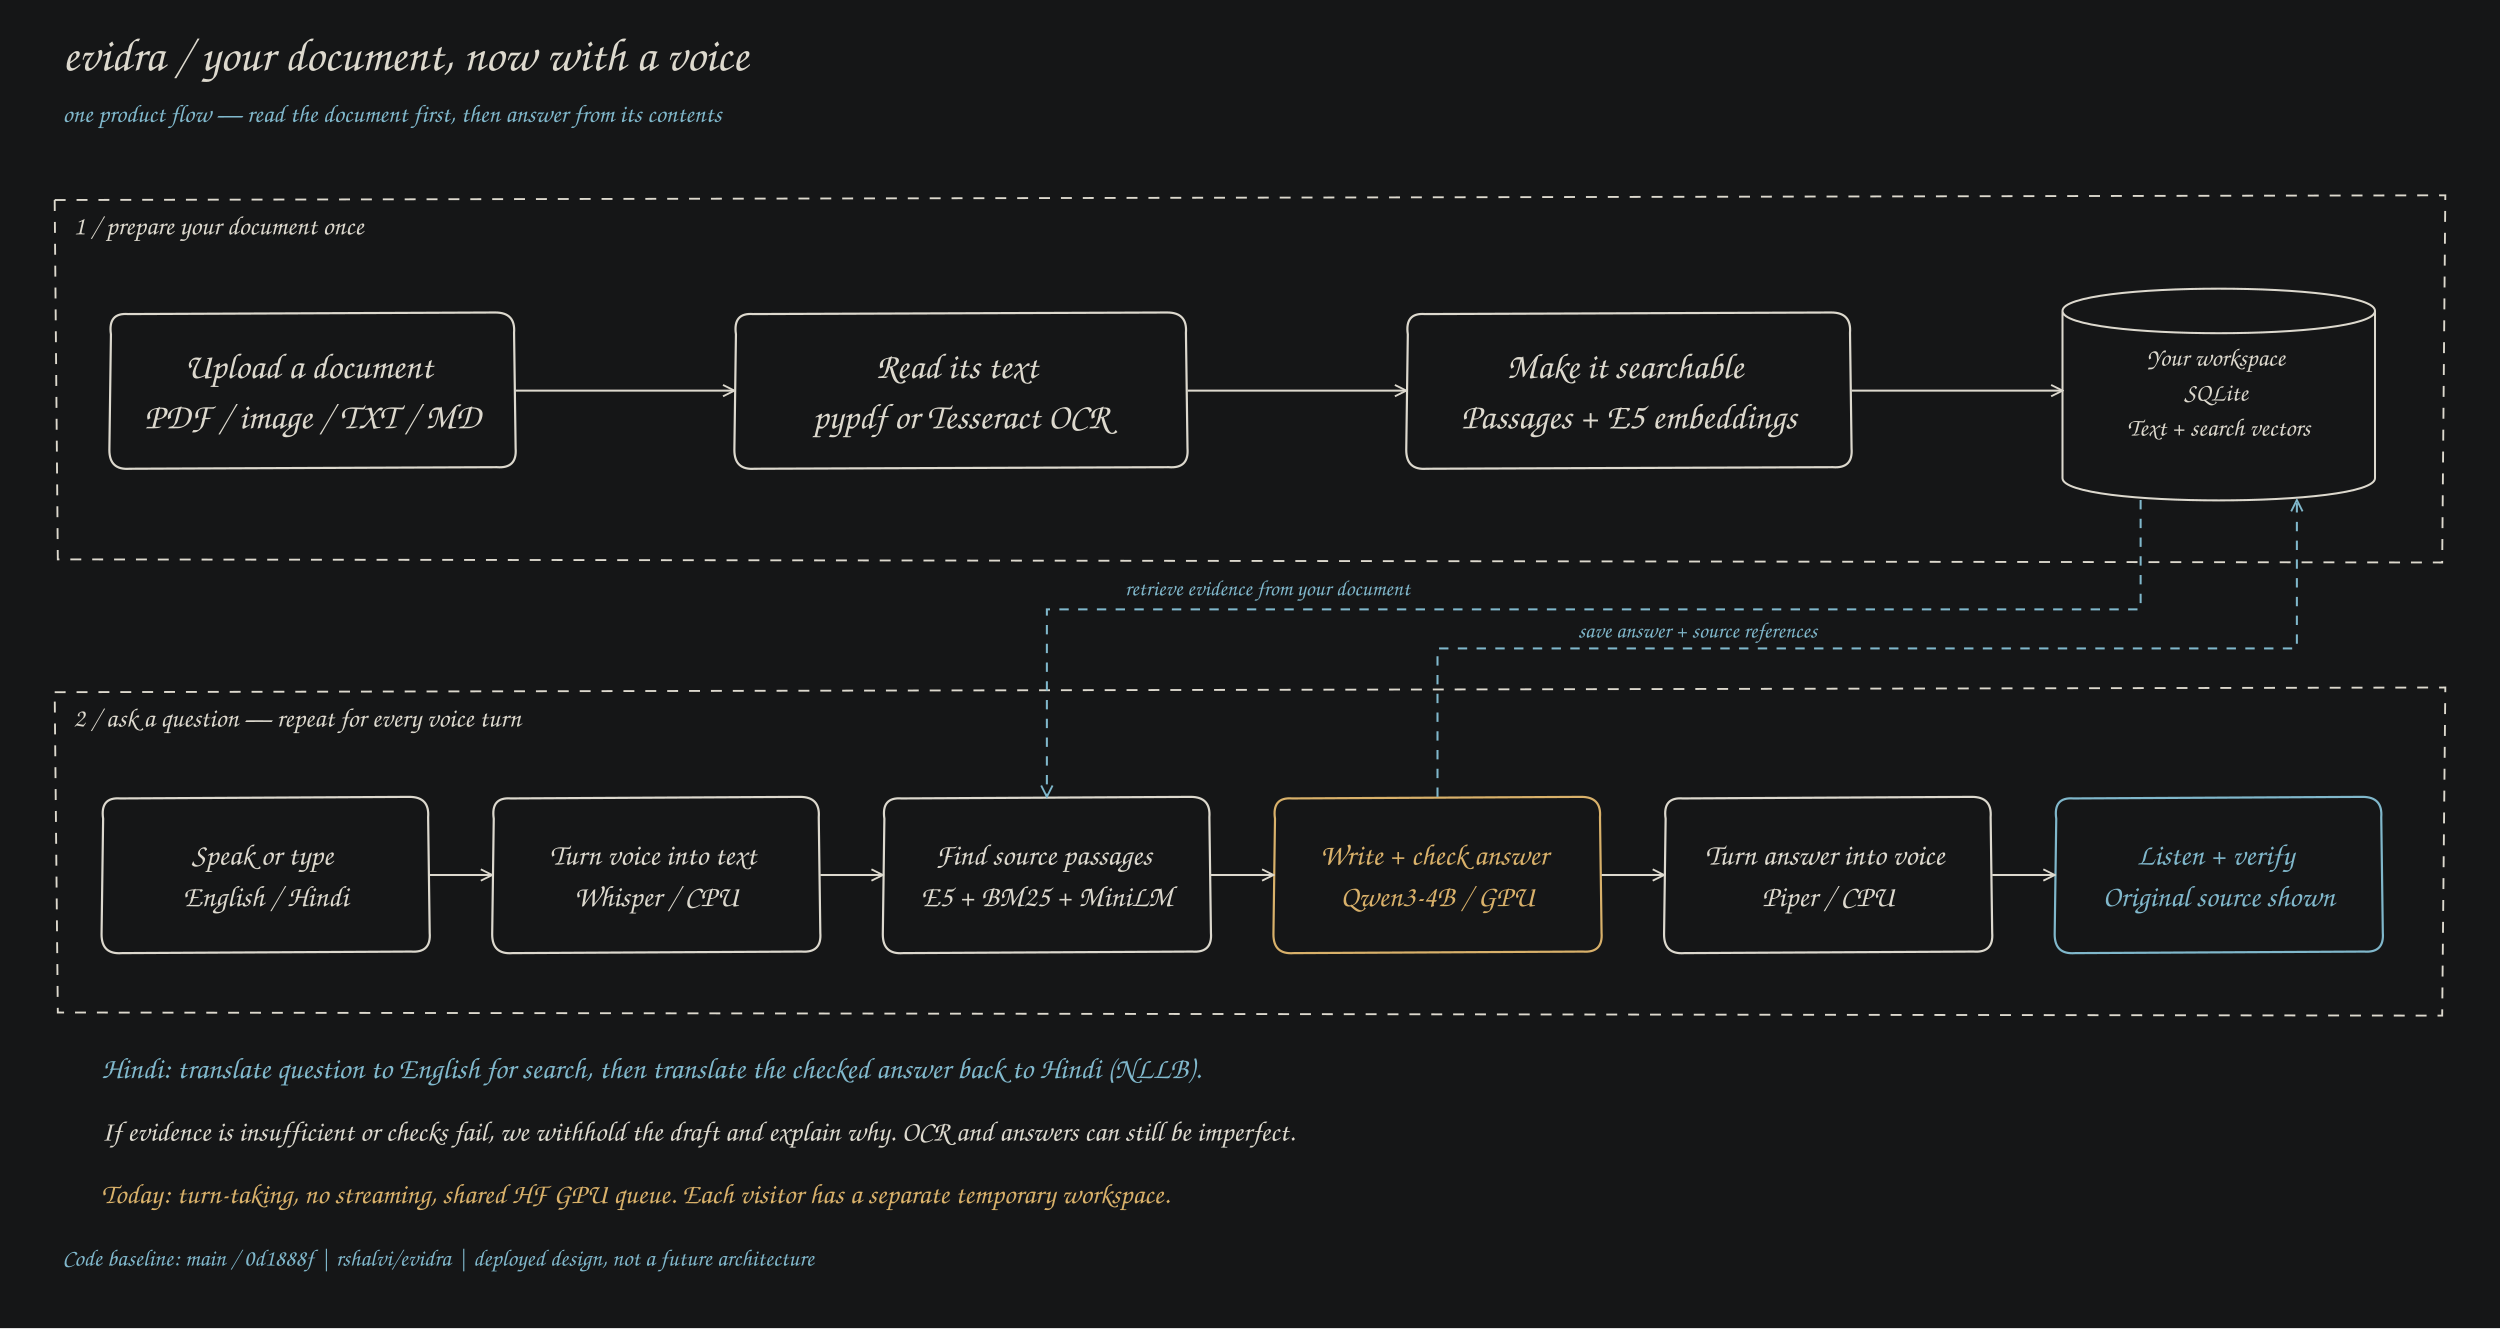
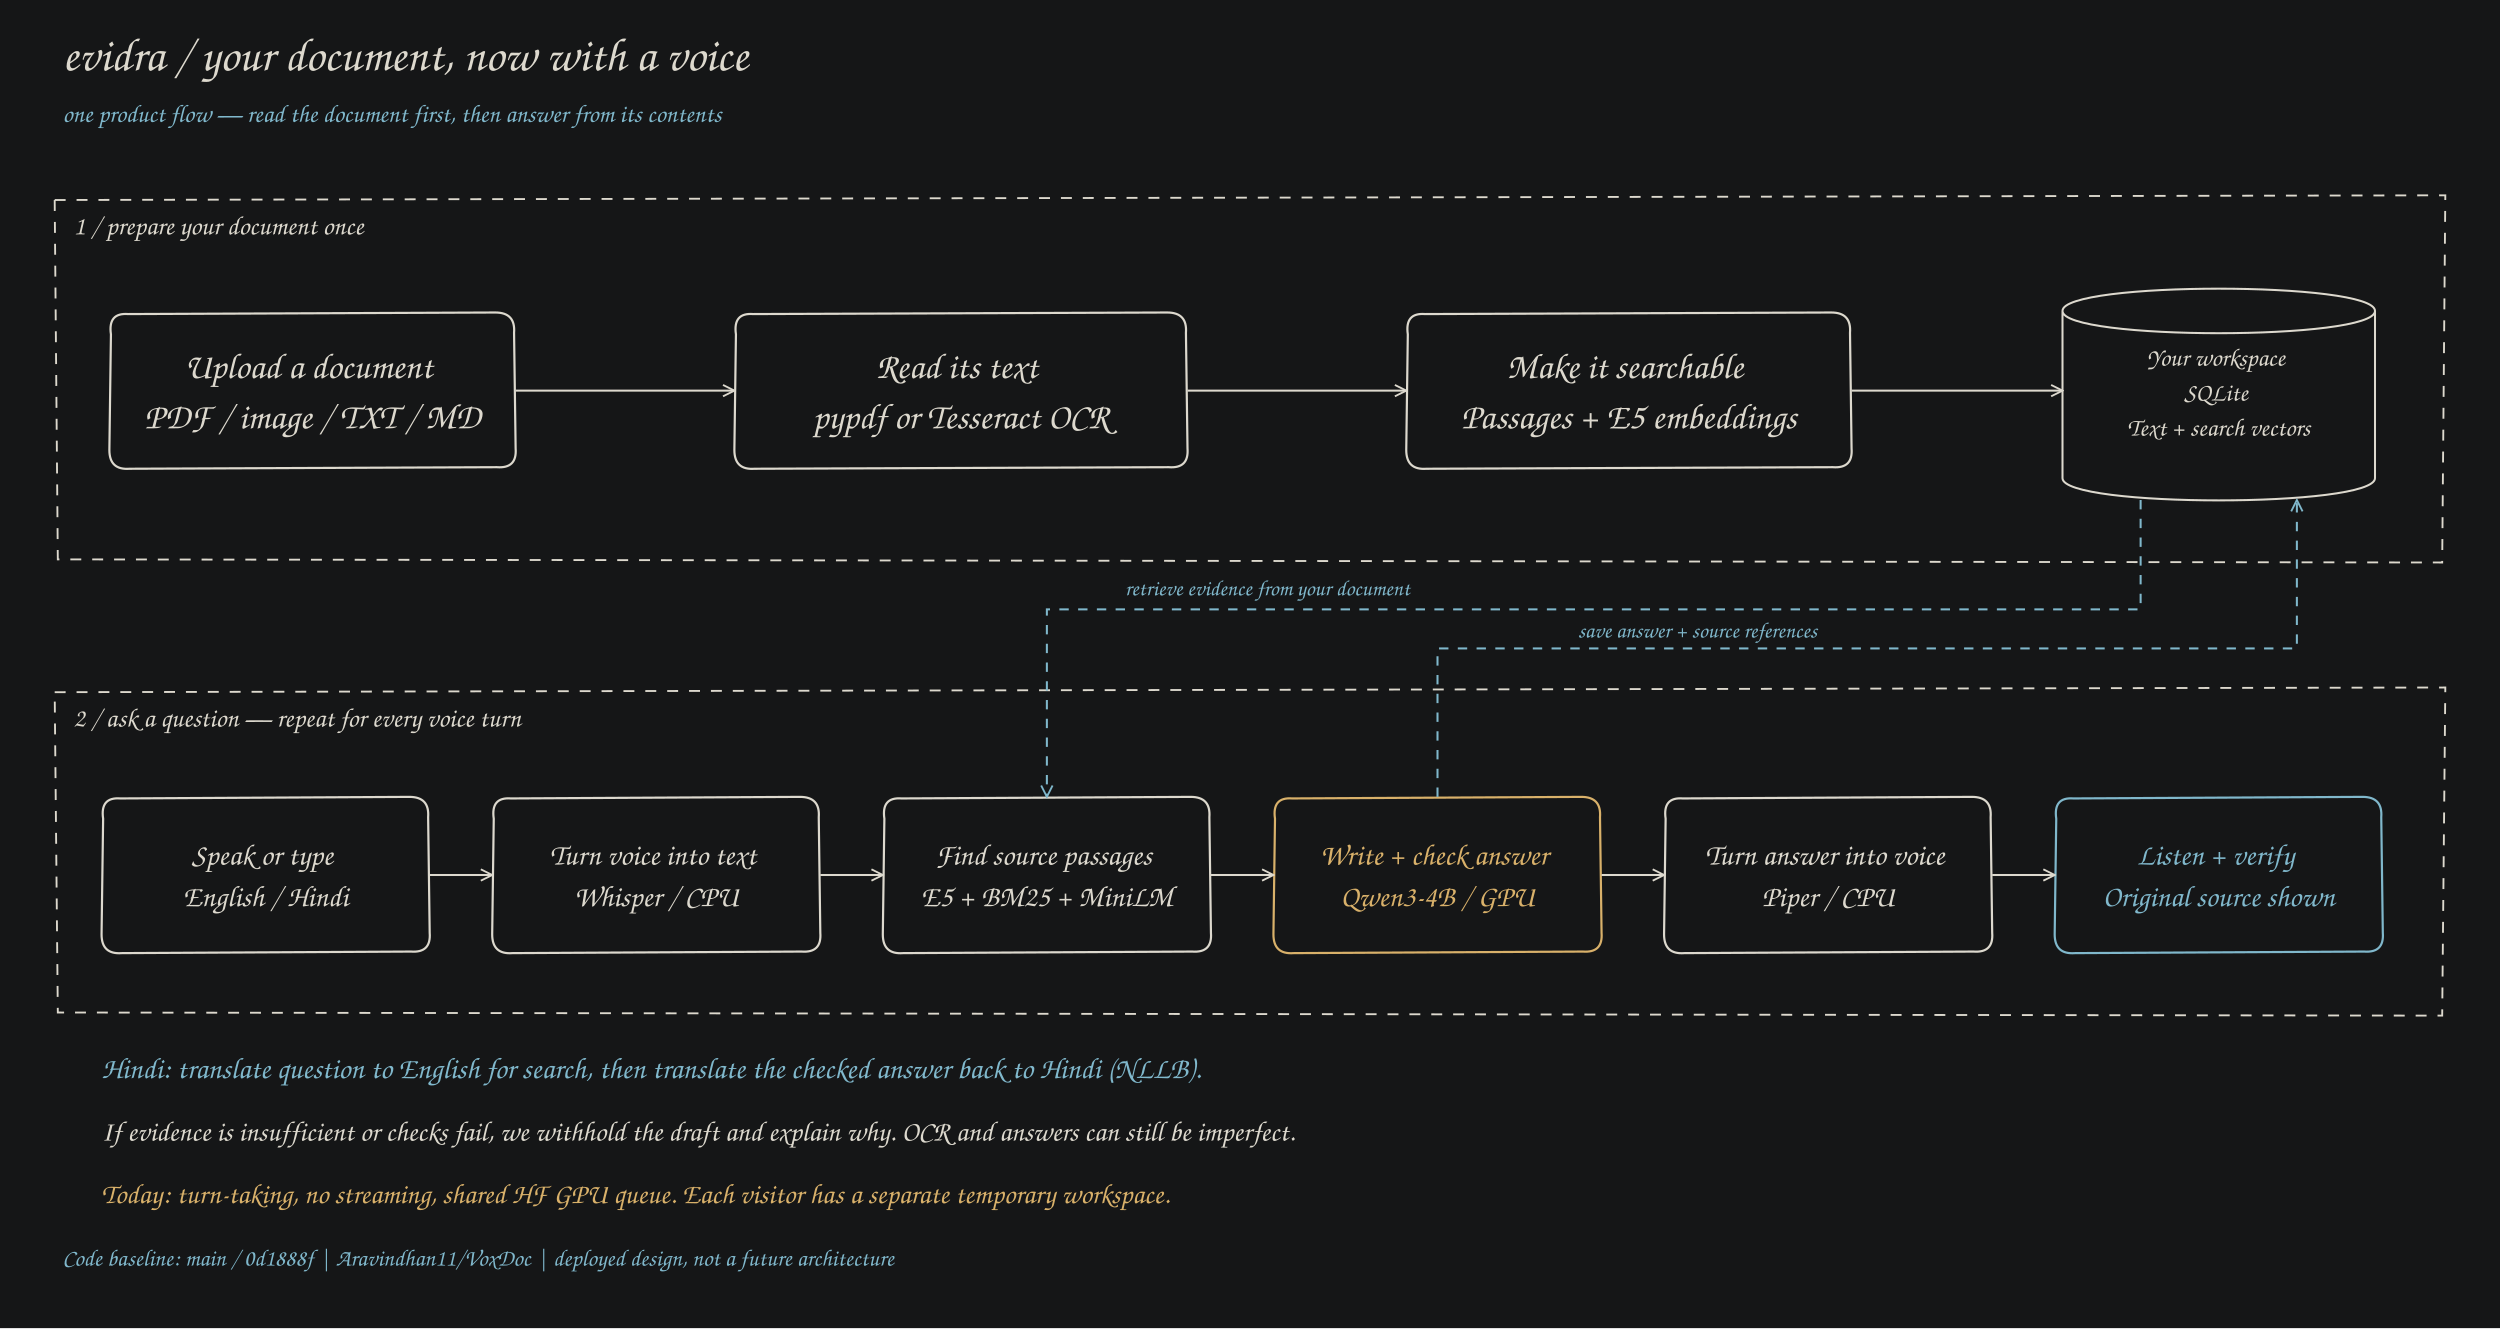
<svg xmlns="http://www.w3.org/2000/svg" width="1600" height="850" viewBox="0 0 1600 850">
  <rect width="1600" height="850" fill="#151617" />
  <defs>
    <marker id="arrow" viewBox="0 0 10 10" refX="9" refY="5" markerWidth="7" markerHeight="7" orient="auto-start-reverse">
      <path d="M1 1L9 5L1 9" fill="none" stroke="context-stroke" stroke-width="1.3" />
    </marker>
  </defs>
  <text x="40" y="45" fill="#ddd9ce" font-family="Comic Sans MS, Comic Sans, cursive" font-size="30" text-anchor="start">
    <tspan x="40" dy="0">evidra / your document, now with a voice</tspan>
  </text>
  <text x="40" y="78" fill="#80b8cc" font-family="Comic Sans MS, Comic Sans, cursive" font-size="16" text-anchor="start">
    <tspan x="40" dy="0">one product flow — read the document first, then answer from its contents</tspan>
  </text>
  <path d="M35 128L1565 125L1563 360L37 358Z" fill="none" stroke="#ddd9ce" stroke-width="1.2" stroke-dasharray="7 7" />
  <text x="47" y="150" fill="#ddd9ce" font-family="Comic Sans MS, Comic Sans, cursive" font-size="17" text-anchor="start">
    <tspan x="47" dy="0">1 / prepare your document once</tspan>
  </text>
  <path d="M82 201Q69 200 71 214L70 288Q70 301 83 300L318 299Q331 300 330 287L329 213Q330 200 317 200Z" fill="#151617" stroke="#ddd9ce" stroke-width="1.4" />
  <text x="200.0" y="241.95" fill="#ddd9ce" font-family="Comic Sans MS, Comic Sans, cursive" font-size="23" text-anchor="middle">
    <tspan x="200.0" dy="0">Upload a document</tspan>
    <tspan x="200.0" dy="32.2">PDF / image / TXT / MD</tspan>
  </text>
  <path d="M482 201Q469 200 471 214L470 288Q470 301 483 300L748 299Q761 300 760 287L759 213Q760 200 747 200Z" fill="#151617" stroke="#ddd9ce" stroke-width="1.4" />
  <text x="615.0" y="241.95" fill="#ddd9ce" font-family="Comic Sans MS, Comic Sans, cursive" font-size="23" text-anchor="middle">
    <tspan x="615.0" dy="0">Read its text</tspan>
    <tspan x="615.0" dy="32.2">pypdf or Tesseract OCR</tspan>
  </text>
  <path d="M912 201Q899 200 901 214L900 288Q900 301 913 300L1173 299Q1186 300 1185 287L1184 213Q1185 200 1172 200Z" fill="#151617" stroke="#ddd9ce" stroke-width="1.4" />
  <text x="1042.5" y="241.95" fill="#ddd9ce" font-family="Comic Sans MS, Comic Sans, cursive" font-size="23" text-anchor="middle">
    <tspan x="1042.5" dy="0">Make it searchable</tspan>
    <tspan x="1042.5" dy="32.2">Passages + E5 embeddings</tspan>
  </text>
  <path d="M1320 199C1320 180 1520 180 1520 199L1520 306C1520 325 1320 325 1320 306Z M1320 199C1320 218 1520 218 1520 199" fill="none" stroke="#ddd9ce" stroke-width="1.3" />
  <text x="1420.0" y="234" fill="#ddd9ce" font-family="Comic Sans MS, Comic Sans, cursive" font-size="16" text-anchor="middle">
    <tspan x="1420.0" dy="0">Your workspace</tspan>
    <tspan x="1420.0" dy="22.4">SQLite</tspan>
    <tspan x="1420.0" dy="22.4">Text + search vectors</tspan>
  </text>
  <path d="M330,250L470,250" fill="none" stroke="#ddd9ce" stroke-width="1.3" marker-end="url(#arrow)" />
  <path d="M760,250L900,250" fill="none" stroke="#ddd9ce" stroke-width="1.3" marker-end="url(#arrow)" />
  <path d="M1185,250L1320,250" fill="none" stroke="#ddd9ce" stroke-width="1.3" marker-end="url(#arrow)" />
  <path d="M35 443L1565 440L1563 650L37 648Z" fill="none" stroke="#ddd9ce" stroke-width="1.2" stroke-dasharray="7 7" />
  <text x="47" y="465" fill="#ddd9ce" font-family="Comic Sans MS, Comic Sans, cursive" font-size="17" text-anchor="start">
    <tspan x="47" dy="0">2 / ask a question — repeat for every voice turn</tspan>
  </text>
  <path d="M77 511Q64 510 66 524L65 598Q65 611 78 610L263 609Q276 610 275 597L274 523Q275 510 262 510Z" fill="#151617" stroke="#ddd9ce" stroke-width="1.4" />
  <text x="170.0" y="553.35" fill="#ddd9ce" font-family="Comic Sans MS, Comic Sans, cursive" font-size="19" text-anchor="middle">
    <tspan x="170.0" dy="0">Speak or type</tspan>
    <tspan x="170.0" dy="26.6">English / Hindi</tspan>
  </text>
  <path d="M327 511Q314 510 316 524L315 598Q315 611 328 610L513 609Q526 610 525 597L524 523Q525 510 512 510Z" fill="#151617" stroke="#ddd9ce" stroke-width="1.4" />
  <text x="420.0" y="553.35" fill="#ddd9ce" font-family="Comic Sans MS, Comic Sans, cursive" font-size="19" text-anchor="middle">
    <tspan x="420.0" dy="0">Turn voice into text</tspan>
    <tspan x="420.0" dy="26.6">Whisper / CPU</tspan>
  </text>
  <path d="M577 511Q564 510 566 524L565 598Q565 611 578 610L763 609Q776 610 775 597L774 523Q775 510 762 510Z" fill="#151617" stroke="#ddd9ce" stroke-width="1.4" />
  <text x="670.0" y="553.35" fill="#ddd9ce" font-family="Comic Sans MS, Comic Sans, cursive" font-size="19" text-anchor="middle">
    <tspan x="670.0" dy="0">Find source passages</tspan>
    <tspan x="670.0" dy="26.6">E5 + BM25 + MiniLM</tspan>
  </text>
  <path d="M827 511Q814 510 816 524L815 598Q815 611 828 610L1013 609Q1026 610 1025 597L1024 523Q1025 510 1012 510Z" fill="#151617" stroke="#d9b16a" stroke-width="1.4" />
  <text x="920.0" y="553.35" fill="#d9b16a" font-family="Comic Sans MS, Comic Sans, cursive" font-size="19" text-anchor="middle">
    <tspan x="920.0" dy="0">Write + check answer</tspan>
    <tspan x="920.0" dy="26.6">Qwen3-4B / GPU</tspan>
  </text>
  <path d="M1077 511Q1064 510 1066 524L1065 598Q1065 611 1078 610L1263 609Q1276 610 1275 597L1274 523Q1275 510 1262 510Z" fill="#151617" stroke="#ddd9ce" stroke-width="1.4" />
  <text x="1170.0" y="553.35" fill="#ddd9ce" font-family="Comic Sans MS, Comic Sans, cursive" font-size="19" text-anchor="middle">
    <tspan x="1170.0" dy="0">Turn answer into voice</tspan>
    <tspan x="1170.0" dy="26.6">Piper / CPU</tspan>
  </text>
  <path d="M1327 511Q1314 510 1316 524L1315 598Q1315 611 1328 610L1513 609Q1526 610 1525 597L1524 523Q1525 510 1512 510Z" fill="#151617" stroke="#80b8cc" stroke-width="1.4" />
  <text x="1420.0" y="553.35" fill="#80b8cc" font-family="Comic Sans MS, Comic Sans, cursive" font-size="19" text-anchor="middle">
    <tspan x="1420.0" dy="0">Listen + verify</tspan>
    <tspan x="1420.0" dy="26.6">Original source shown</tspan>
  </text>
  <path d="M275,560L315,560" fill="none" stroke="#ddd9ce" stroke-width="1.3" marker-end="url(#arrow)" />
  <path d="M525,560L565,560" fill="none" stroke="#ddd9ce" stroke-width="1.3" marker-end="url(#arrow)" />
  <path d="M775,560L815,560" fill="none" stroke="#ddd9ce" stroke-width="1.3" marker-end="url(#arrow)" />
  <path d="M1025,560L1065,560" fill="none" stroke="#ddd9ce" stroke-width="1.3" marker-end="url(#arrow)" />
  <path d="M1275,560L1315,560" fill="none" stroke="#ddd9ce" stroke-width="1.3" marker-end="url(#arrow)" />
  <path d="M1370,320L1370,390L670,390L670,510" fill="none" stroke="#80b8cc" stroke-width="1.3" marker-end="url(#arrow)" stroke-dasharray="6 6" />
  <text x="720" y="381" fill="#80b8cc" font-family="Comic Sans MS, Comic Sans, cursive" font-size="14" text-anchor="start">
    <tspan x="720" dy="0">retrieve evidence from your document</tspan>
  </text>
  <path d="M920,510L920,415L1470,415L1470,320" fill="none" stroke="#80b8cc" stroke-width="1.3" marker-end="url(#arrow)" stroke-dasharray="6 6" />
  <text x="1010" y="408" fill="#80b8cc" font-family="Comic Sans MS, Comic Sans, cursive" font-size="14" text-anchor="start">
    <tspan x="1010" dy="0">save answer + source references</tspan>
  </text>
  <text x="65" y="690" fill="#80b8cc" font-family="Comic Sans MS, Comic Sans, cursive" font-size="19" text-anchor="start">
    <tspan x="65" dy="0">Hindi: translate question to English for search, then translate the checked answer back to Hindi (NLLB).</tspan>
  </text>
  <text x="65" y="730" fill="#ddd9ce" font-family="Comic Sans MS, Comic Sans, cursive" font-size="18" text-anchor="start">
    <tspan x="65" dy="0">If evidence is insufficient or checks fail, we withhold the draft and explain why. OCR and answers can still be imperfect.</tspan>
  </text>
  <text x="65" y="770" fill="#d9b16a" font-family="Comic Sans MS, Comic Sans, cursive" font-size="18" text-anchor="start">
    <tspan x="65" dy="0">Today: turn-taking, no streaming, shared HF GPU queue. Each visitor has a separate temporary workspace.</tspan>
  </text>
  <text x="40" y="810" fill="#80b8cc" font-family="Comic Sans MS, Comic Sans, cursive" font-size="15" text-anchor="start">
-     <tspan x="40" dy="0">Code baseline: main / 0d1888f  |  rshalvi/evidra  |  deployed design, not a future architecture</tspan>
+     <tspan x="40" dy="0">Code baseline: main / 0d1888f  |  Aravindhan11/VoxDoc  |  deployed design, not a future architecture</tspan>
  </text>
</svg>
